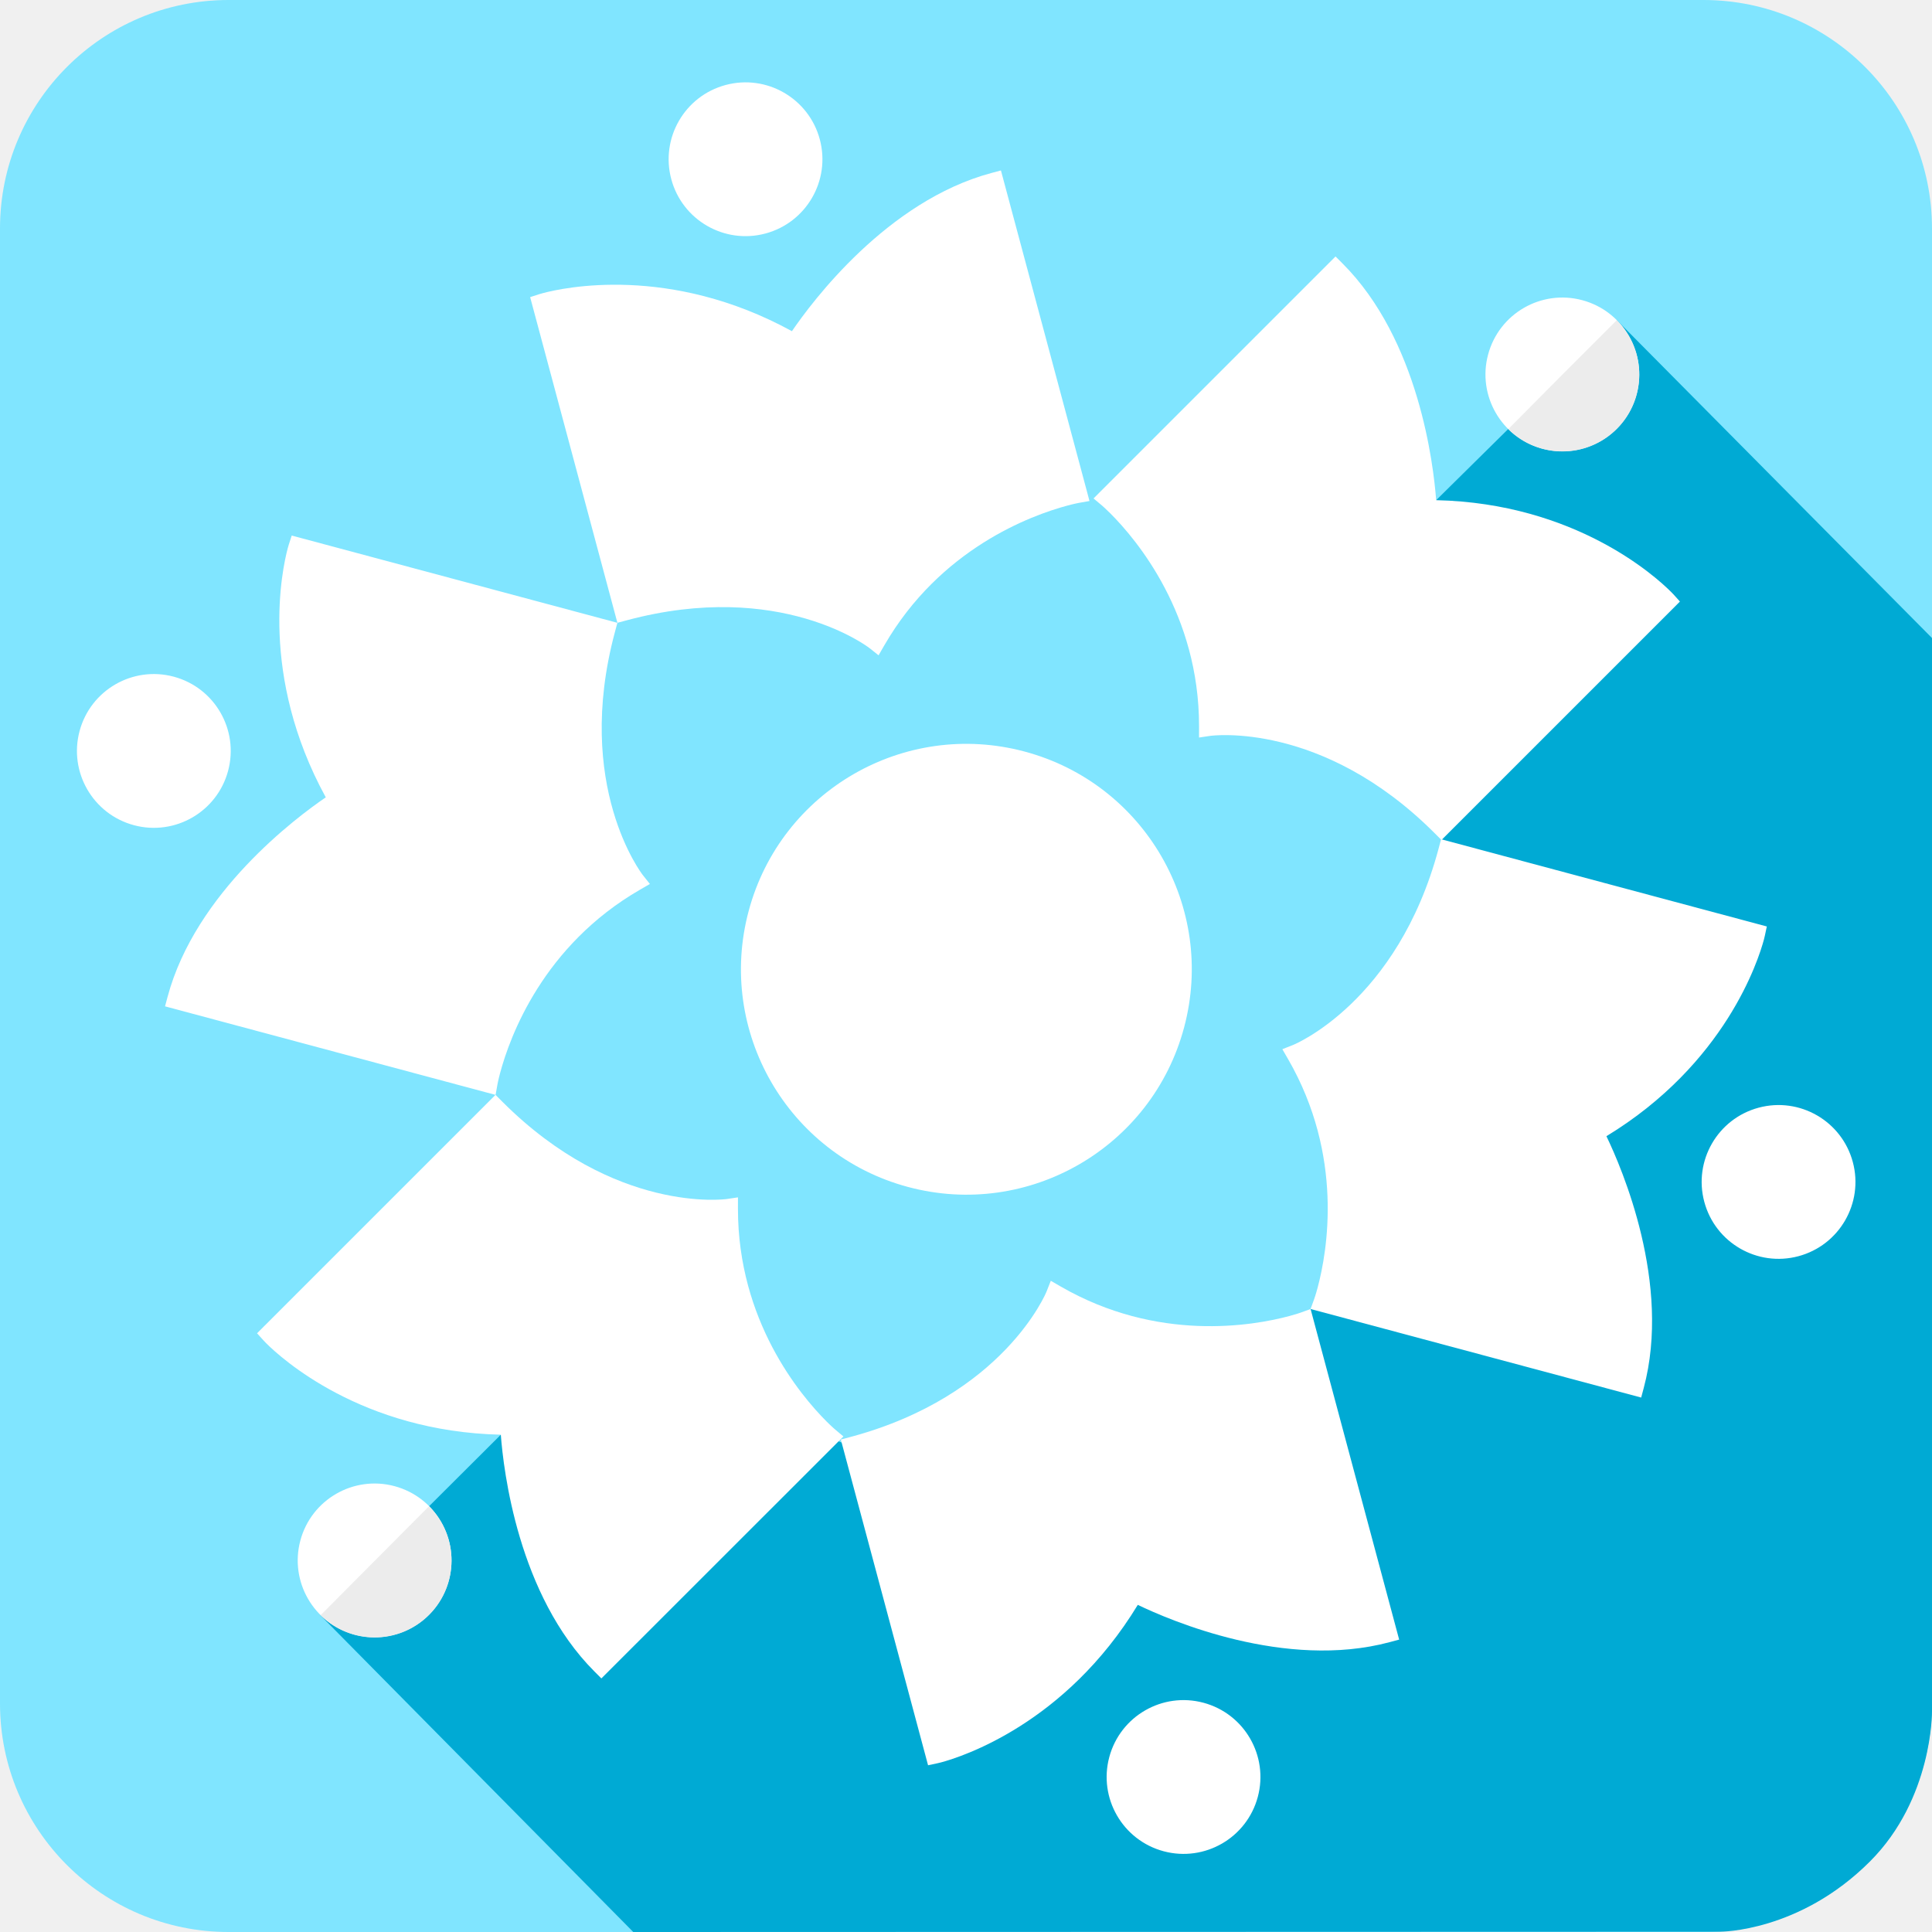
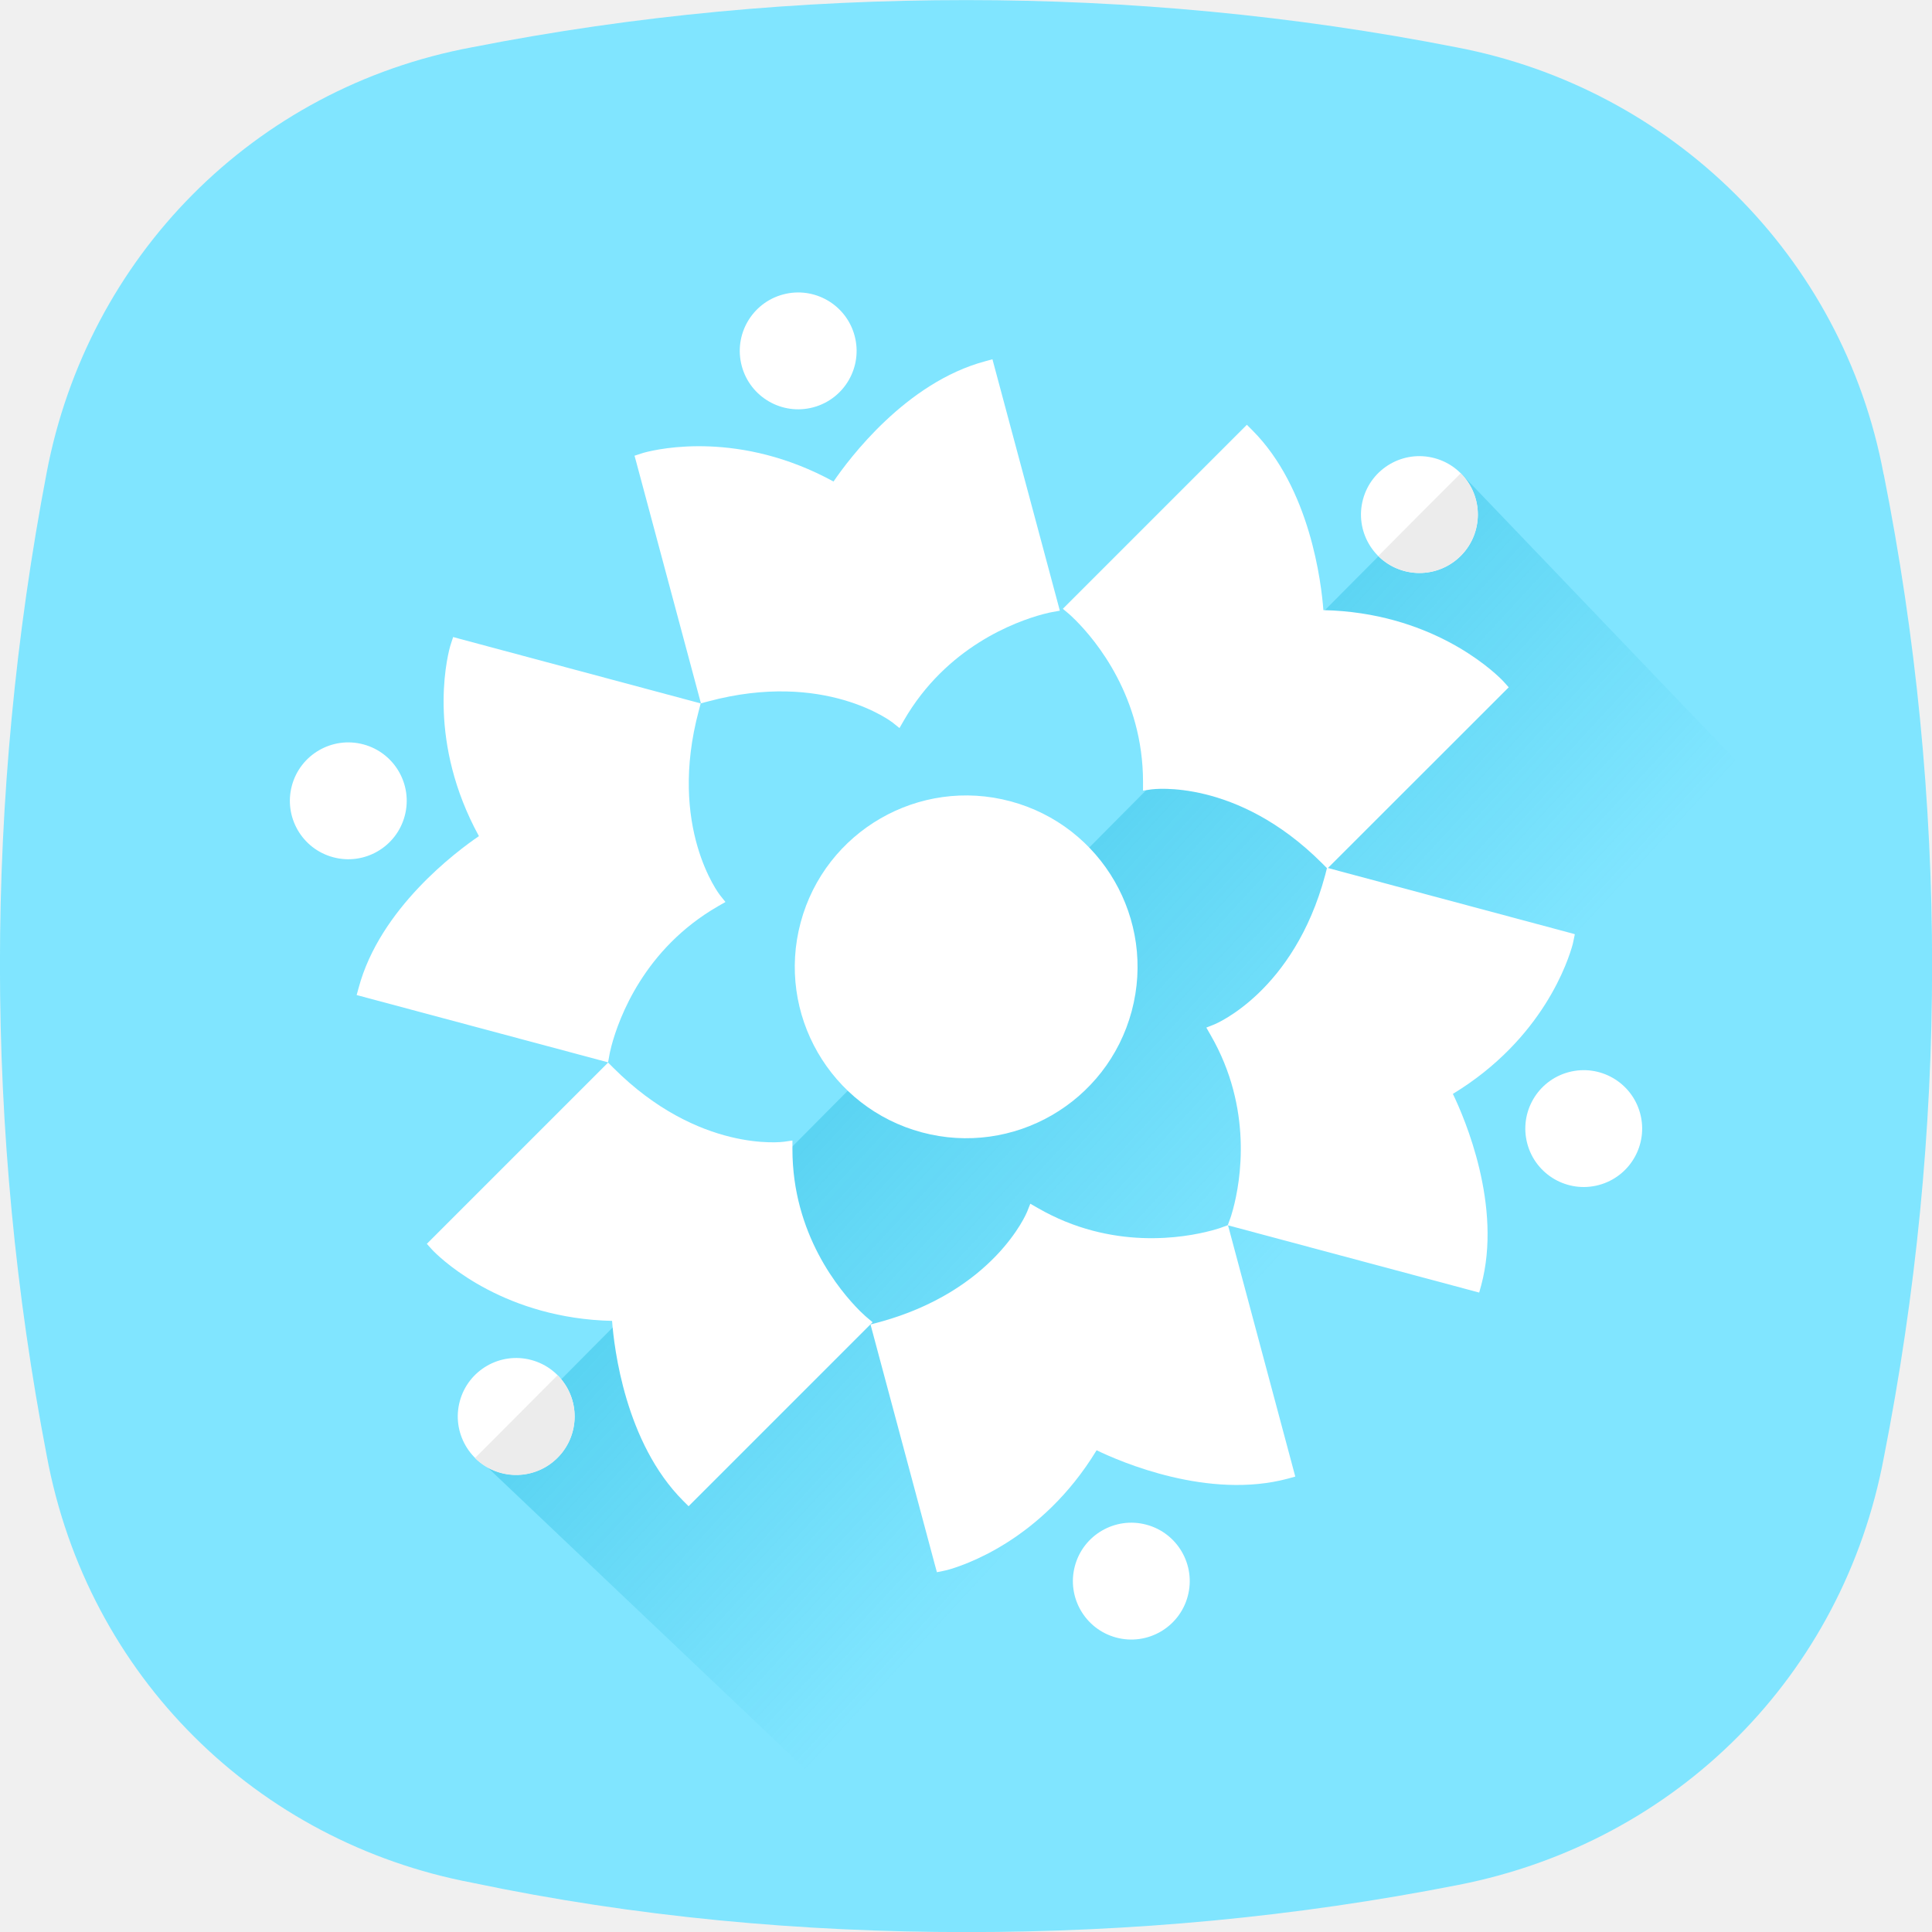
- <svg xmlns="http://www.w3.org/2000/svg" version="1.1" x="0px" y="0px" viewBox="0.0 0.0 160.0 160.0" enable-background="new 0 0 100 100" xml:space="preserve" id="svg3555" width="160.0" height="160.0">
-   <defs id="defs3591" />
-   <g transform="matrix(1.6,0,0,1.6,-802.7832,202.841)" id="g5597" />
-   <g transform="matrix(1.066667,0,0,1.066667,-133.3333,-80.00001)" id="g4291">
-     <rect y="75" x="125" height="150" width="150" id="rect5453" style="opacity:1;fill:#80e5ff;fill-opacity:1;stroke:none;stroke-width:6.791;stroke-linecap:round;stroke-linejoin:round;stroke-miterlimit:4;stroke-dasharray:none;stroke-dashoffset:0;stroke-opacity:1" rx="17.746" ry="17.746" />
-     <path style="fill:#00aad4;fill-opacity:1;fill-rule:evenodd;stroke:none;stroke-width:1px;stroke-linecap:butt;stroke-linejoin:miter;stroke-opacity:1" d="m 250.528,99.853 24.472,24.684 0,83.333 c 0,0 0.065,6.783 -4.823,11.66 -5.479,5.479 -11.61,5.445 -11.61,5.445 l -84.4,0.025 -24.285,-24.583 8.519,-8.562 5.92,-5.901 4.434,-4.455 21.363,5.408 10.258,4.231 18.224,-8.242 8.152,-6.256 5.757,-6.563 5.795,-20.038 -1.399,-9.802 -6.818,-20.087 5.323,-5.236 6.742,-6.659 z" id="path4445" />
-     <path id="path3774" d="m 255.43,121.705 -0.484,-0.539 c 0,0 -0.074,-0.08 -0.217,-0.223 -1.163,-1.162 -7.411,-6.867 -18.225,-7.11 -0.207,-2.747 -1.339,-12.447 -7.273,-18.38 l -0.541,-0.542 -18.2,18.199 -0.588,0.59 0.638,0.534 c 0.003,0.002 0.253,0.215 0.661,0.62 2.073,2.073 6.895,7.833 6.893,16.521 l -0.001,0.887 0.876,-0.13 c 0.089,-0.013 8.684,-1.178 17.406,7.545 l 0.541,0.54 18,-17.999 0.512,-0.514 z" style="fill:#ffffff" />
-     <circle id="circle3776" r="5.969" cy="264.844" cx="-36.778" style="fill:#ffffff" transform="matrix(0.258819,-0.9659258,0.9659258,0.258819,0,0)" />
-     <path id="path3786" d="m 144.957,178.515 0.487,0.539 c 0,0 0.072,0.081 0.214,0.226 1.163,1.162 7.411,6.865 18.225,7.11 0.205,2.748 1.337,12.449 7.267,18.38 l 0.541,0.542 18.203,-18.196 0.588,-0.592 -0.638,-0.534 c -10e-4,-0.002 -0.254,-0.213 -0.661,-0.618 -2.073,-2.074 -6.891,-7.834 -6.889,-16.522 l 0.001,-0.887 -0.876,0.13 c -0.088,0.013 -8.685,1.178 -17.405,-7.545 l -0.543,-0.544 -17.999,17.996 -0.514,0.516 z" style="fill:#ffffff" />
-     <circle id="circle3788" r="5.969" cy="199.602" cx="-149.586" style="fill:#ffffff" transform="matrix(0.258819,-0.9659258,0.9659258,0.258819,0,0)" />
-     <circle id="circle3790" r="17.498" cy="232.101" cx="-93.363" style="fill:#ffffff" transform="matrix(0.258819,-0.9659258,0.9659258,0.258819,0,0)" />
-     <path id="path3766" d="m 147.649,116.578 -0.223,0.691 c 0,0 -0.034,0.102 -0.086,0.298 -0.426,1.591 -2.241,9.852 2.953,19.338 -2.278,1.555 -10.111,7.386 -12.282,15.488 l -0.198,0.739 24.86,6.661 0.805,0.214 0.145,-0.818 c 0.002,-0.005 0.058,-0.33 0.206,-0.883 0.759,-2.833 3.336,-9.885 10.861,-14.231 l 0.768,-0.443 -0.552,-0.694 c -0.054,-0.067 -5.362,-6.932 -2.169,-18.847 l 0.197,-0.736 -24.584,-6.587 -0.702,-0.188 z" style="fill:#ffffff" />
-     <circle id="circle3768" r="5.969" cy="166.779" cx="-93.317" style="fill:#ffffff" transform="matrix(0.258819,-0.9659258,0.9659258,0.258819,0,0)" />
-     <path id="path3782" d="m 197.053,212.055 0.711,-0.152 c 0,0 0.105,-0.023 0.304,-0.073 1.589,-0.427 9.649,-2.984 15.27,-12.229 2.482,1.197 11.449,5.065 19.552,2.896 l 0.74,-0.198 -6.661,-24.864 -0.215,-0.804 -0.781,0.284 c -0.005,0.002 -0.316,0.114 -0.869,0.262 -2.83,0.759 -10.23,2.051 -17.752,-2.293 l -0.768,-0.444 -0.326,0.825 c -0.03,0.084 -3.321,8.11 -15.234,11.302 l -0.743,0.198 6.586,24.589 0.187,0.699 z" style="fill:#ffffff" />
-     <circle id="circle3784" r="5.969" cy="264.619" cx="-149.574" style="fill:#ffffff" transform="matrix(0.258819,-0.9659258,0.9659258,0.258819,0,0)" />
-     <path style="fill:#ffffff" d="m 166.158,98.069 0.691,-0.223 c 0,0 0.102,-0.034 0.298,-0.086 1.591,-0.426 9.852,-2.241 19.338,2.953 1.555,-2.278 7.386,-10.111 15.488,-12.282 l 0.739,-0.198 6.661,24.86 0.214,0.805 -0.818,0.145 c -0.005,0.002 -0.33,0.058 -0.883,0.206 -2.833,0.759 -9.885,3.336 -14.231,10.861 l -0.443,0.768 -0.694,-0.552 c -0.067,-0.054 -6.932,-5.362 -18.847,-2.169 l -0.736,0.197 -6.587,-24.584 -0.188,-0.702 z" id="path3955" />
-     <circle transform="matrix(-0.9659258,0.258819,0.258819,0.9659258,0,0)" style="fill:#ffffff" cx="-154.04" cy="131.721" r="5.969" id="circle3957" />
-     <path style="fill:#ffffff" d="m 262.176,146.929 -0.152,0.711 c 0,0 -0.023,0.105 -0.073,0.304 -0.427,1.589 -2.984,9.649 -12.229,15.27 1.197,2.482 5.065,11.449 2.896,19.552 l -0.198,0.74 -24.864,-6.661 -0.804,-0.215 0.284,-0.781 c 0.002,-0.005 0.114,-0.316 0.262,-0.869 0.759,-2.83 2.051,-10.23 -2.293,-17.752 l -0.444,-0.768 0.825,-0.326 c 0.084,-0.03 8.11,-3.321 11.302,-15.234 l 0.198,-0.743 24.589,6.586 0.699,0.187 z" id="path3961" />
-     <circle transform="matrix(-0.9659258,0.258819,0.258819,0.9659258,0,0)" style="fill:#ffffff" cx="-210.96" cy="229.175" r="5.969" id="circle3963" />
-     <path transform="matrix(0.7071068,-0.7071068,0.7071068,0.7071068,0,0)" style="fill:#ececec" id="circle4225" d="m 106.537,247.76 a 5.969,5.969 0 0 1 -5.957,5.969 5.969,5.969 0 0 1 -5.98,-5.946 l 5.969,-0.023 z" />
-     <path d="m -23.784,247.665 a 5.969,5.969 0 0 1 -5.953,5.969 5.969,5.969 0 0 1 -5.984,-5.938" id="path4232" style="fill:#ececec" transform="matrix(0.7071068,-0.7071068,0.7071068,0.7071068,0,0)" />
+ <svg xmlns="http://www.w3.org/2000/svg" xmlns:xlink="http://www.w3.org/1999/xlink" width="13.229mm" height="13.229mm" viewBox="0 0 13.229 13.229" version="1.1" id="svg28031">
+   <defs id="defs28025">
+     <linearGradient xlink:href="#linearGradient20232" id="linearGradient27955" gradientUnits="userSpaceOnUse" x1="141.316" y1="92.51" x2="226.159" y2="170.771" gradientTransform="matrix(0.08819444,0,0,0.08819444,226.1558,93.64881)" />
+     <linearGradient id="linearGradient20232">
+       <stop style="stop-color:#00aad4;stop-opacity:1;" offset="0" id="stop20234" />
+       <stop style="stop-color:#00aad4;stop-opacity:0;" offset="1" id="stop20236" />
+     </linearGradient>
+   </defs>
+   <g id="layer1" transform="translate(-237.1801,-100.2634)">
+     <g id="g8726">
+       <path d="m 250.078,103.512 c -0.279,-1.499 -1.456,-2.646 -2.927,-2.925 -1.118,-0.22 -2.251,-0.323 -3.354,-0.323 -1.133,0 -2.266,0.103 -3.384,0.323 -1.501,0.279 -2.633,1.441 -2.913,2.911 -0.427,2.234 -0.427,4.513 0,6.732 0.28,1.514 1.442,2.646 2.913,2.925 1.118,0.235 2.251,0.338 3.384,0.338 1.133,0 2.251,-0.103 3.369,-0.323 1.501,-0.294 2.634,-1.44 2.913,-2.925 0.441,-2.234 0.441,-4.513 0,-6.732 z" id="path27919" style="fill:#80e5ff;fill-opacity:1;stroke-width:0.088" />
+       <path style="fill:url(#linearGradient27955);fill-opacity:1;stroke-width:0.088" d="m 240.47,110.265 3.388,3.216 c 1.184,-0.056 0.613,-0.036 1.209,-0.038 1.111,-0.004 1,-0.058 2.097,-0.274 1.501,-0.294 2.634,-1.44 2.913,-2.925 0.221,-1.117 0.331,-2.246 0.331,-3.372 l -3.225,-3.368 z" id="path27921" />
+       <g transform="matrix(0.760428,0,0,0.760428,58.40534,25.5939)" id="g8706">
+         <path style="fill:#ffffff;stroke-width:0.088" d="m 248.683,104.383 -0.043,-0.048 c 0,0 -0.006,-0.007 -0.019,-0.02 -0.103,-0.103 -0.654,-0.606 -1.607,-0.627 -0.018,-0.242 -0.118,-1.098 -0.641,-1.621 l -0.048,-0.048 -1.605,1.605 -0.052,0.052 0.056,0.047 c 2.6e-4,1.7e-4 0.022,0.019 0.058,0.055 0.183,0.183 0.608,0.691 0.608,1.457 l -9e-5,0.078 0.077,-0.011 c 0.008,-0.001 0.766,-0.104 1.535,0.665 l 0.048,0.048 1.588,-1.587 0.045,-0.045 z" id="path27923" />
+         <circle transform="rotate(-75)" style="fill:#ffffff;stroke-width:0.088" cx="-35.168" cy="266.046" r="0.526" id="circle27925" />
+         <path style="fill:#ffffff;stroke-width:0.088" d="m 238.94,109.393 0.043,0.048 c 0,0 0.006,0.007 0.019,0.02 0.103,0.103 0.654,0.605 1.607,0.627 0.018,0.242 0.118,1.098 0.641,1.621 l 0.048,0.048 1.605,-1.605 0.052,-0.052 -0.056,-0.047 c -8e-5,-1.8e-4 -0.022,-0.019 -0.058,-0.054 -0.183,-0.183 -0.608,-0.691 -0.608,-1.457 l 9e-5,-0.078 -0.077,0.011 c -0.008,0.001 -0.766,0.104 -1.535,-0.665 l -0.048,-0.048 -1.587,1.587 -0.045,0.045 z" id="path27927" />
+         <circle transform="rotate(-75)" style="fill:#ffffff;stroke-width:0.088" cx="-45.117" cy="260.292" r="0.526" id="circle27929" />
+         <circle transform="rotate(-75)" style="fill:#ffffff;stroke-width:0.088" cx="-40.158" cy="263.158" r="1.543" id="circle27931" />
+         <path style="fill:#ffffff;stroke-width:0.088" d="m 239.178,103.93 -0.02,0.061 c 0,0 -0.003,0.009 -0.008,0.026 -0.038,0.14 -0.198,0.869 0.26,1.706 -0.201,0.137 -0.892,0.651 -1.083,1.366 l -0.018,0.065 2.193,0.587 0.071,0.019 0.013,-0.072 c 1.8e-4,-4.4e-4 0.005,-0.029 0.018,-0.078 0.067,-0.25 0.294,-0.872 0.958,-1.255 l 0.068,-0.039 -0.049,-0.061 c -0.005,-0.006 -0.473,-0.611 -0.191,-1.662 l 0.017,-0.065 -2.168,-0.581 -0.062,-0.017 z" id="path27933" />
+         <circle transform="rotate(-75)" style="fill:#ffffff;stroke-width:0.088" cx="-40.154" cy="257.397" r="0.526" id="circle27935" />
+         <path style="fill:#ffffff;stroke-width:0.088" d="m 243.535,112.351 0.063,-0.013 c 0,0 0.009,-0.002 0.027,-0.006 0.14,-0.038 0.851,-0.263 1.347,-1.079 0.219,0.106 1.01,0.447 1.724,0.255 l 0.065,-0.018 -0.587,-2.193 -0.019,-0.071 -0.069,0.025 c -4.4e-4,1.8e-4 -0.028,0.01 -0.077,0.023 -0.25,0.067 -0.902,0.181 -1.566,-0.202 l -0.068,-0.039 -0.029,0.073 c -0.003,0.007 -0.293,0.715 -1.344,0.997 l -0.066,0.017 0.581,2.169 0.017,0.062 z" id="path27937" />
+         <circle transform="rotate(-75)" style="fill:#ffffff;stroke-width:0.088" cx="-45.116" cy="266.026" r="0.526" id="circle27939" />
+         <path id="path27941" d="m 240.81,102.298 0.061,-0.02 c 0,0 0.009,-0.003 0.026,-0.008 0.14,-0.038 0.869,-0.198 1.706,0.26 0.137,-0.201 0.651,-0.892 1.366,-1.083 l 0.065,-0.018 0.588,2.193 0.019,0.071 -0.072,0.013 c -4.4e-4,1.7e-4 -0.029,0.005 -0.078,0.018 -0.25,0.067 -0.872,0.294 -1.255,0.958 l -0.039,0.068 -0.061,-0.049 c -0.006,-0.005 -0.611,-0.473 -1.662,-0.191 l -0.065,0.017 -0.581,-2.168 -0.017,-0.062 z" style="fill:#ffffff;stroke-width:0.088" />
+         <circle id="circle27943" r="0.526" cy="160.608" cx="-207.797" style="fill:#ffffff;stroke-width:0.088" transform="matrix(-0.9659258,0.258819,0.258819,0.9659258,0,0)" />
+         <path id="path27945" d="m 249.278,106.607 -0.013,0.063 c 0,0 -0.002,0.009 -0.006,0.027 -0.038,0.14 -0.263,0.851 -1.079,1.347 0.106,0.219 0.447,1.01 0.255,1.724 l -0.018,0.065 -2.193,-0.587 -0.071,-0.019 0.025,-0.069 c 1.8e-4,-4.4e-4 0.01,-0.028 0.023,-0.077 0.067,-0.25 0.181,-0.902 -0.202,-1.566 l -0.039,-0.068 0.073,-0.029 c 0.007,-0.003 0.715,-0.293 0.997,-1.344 l 0.017,-0.066 2.169,0.581 0.062,0.017 z" style="fill:#ffffff;stroke-width:0.088" />
+         <circle id="circle27947" r="0.526" cy="169.203" cx="-212.817" style="fill:#ffffff;stroke-width:0.088" transform="matrix(-0.9659258,0.258819,0.258819,0.9659258,0,0)" />
+         <path d="m 103.093,247.987 a 0.526,0.526 0 0 1 -0.525,0.526 0.526,0.526 0 0 1 -0.527,-0.524 l 0.526,-0.002 z" id="path27949" style="fill:#ececec;stroke-width:0.088" transform="rotate(-45)" />
+         <path transform="rotate(-45)" style="fill:#ececec;stroke-width:0.088" id="path27951" d="m 91.599,247.979 a 0.526,0.526 0 0 1 -0.525,0.526 0.526,0.526 0 0 1 -0.528,-0.524" />
+       </g>
+     </g>
  </g>
</svg>
